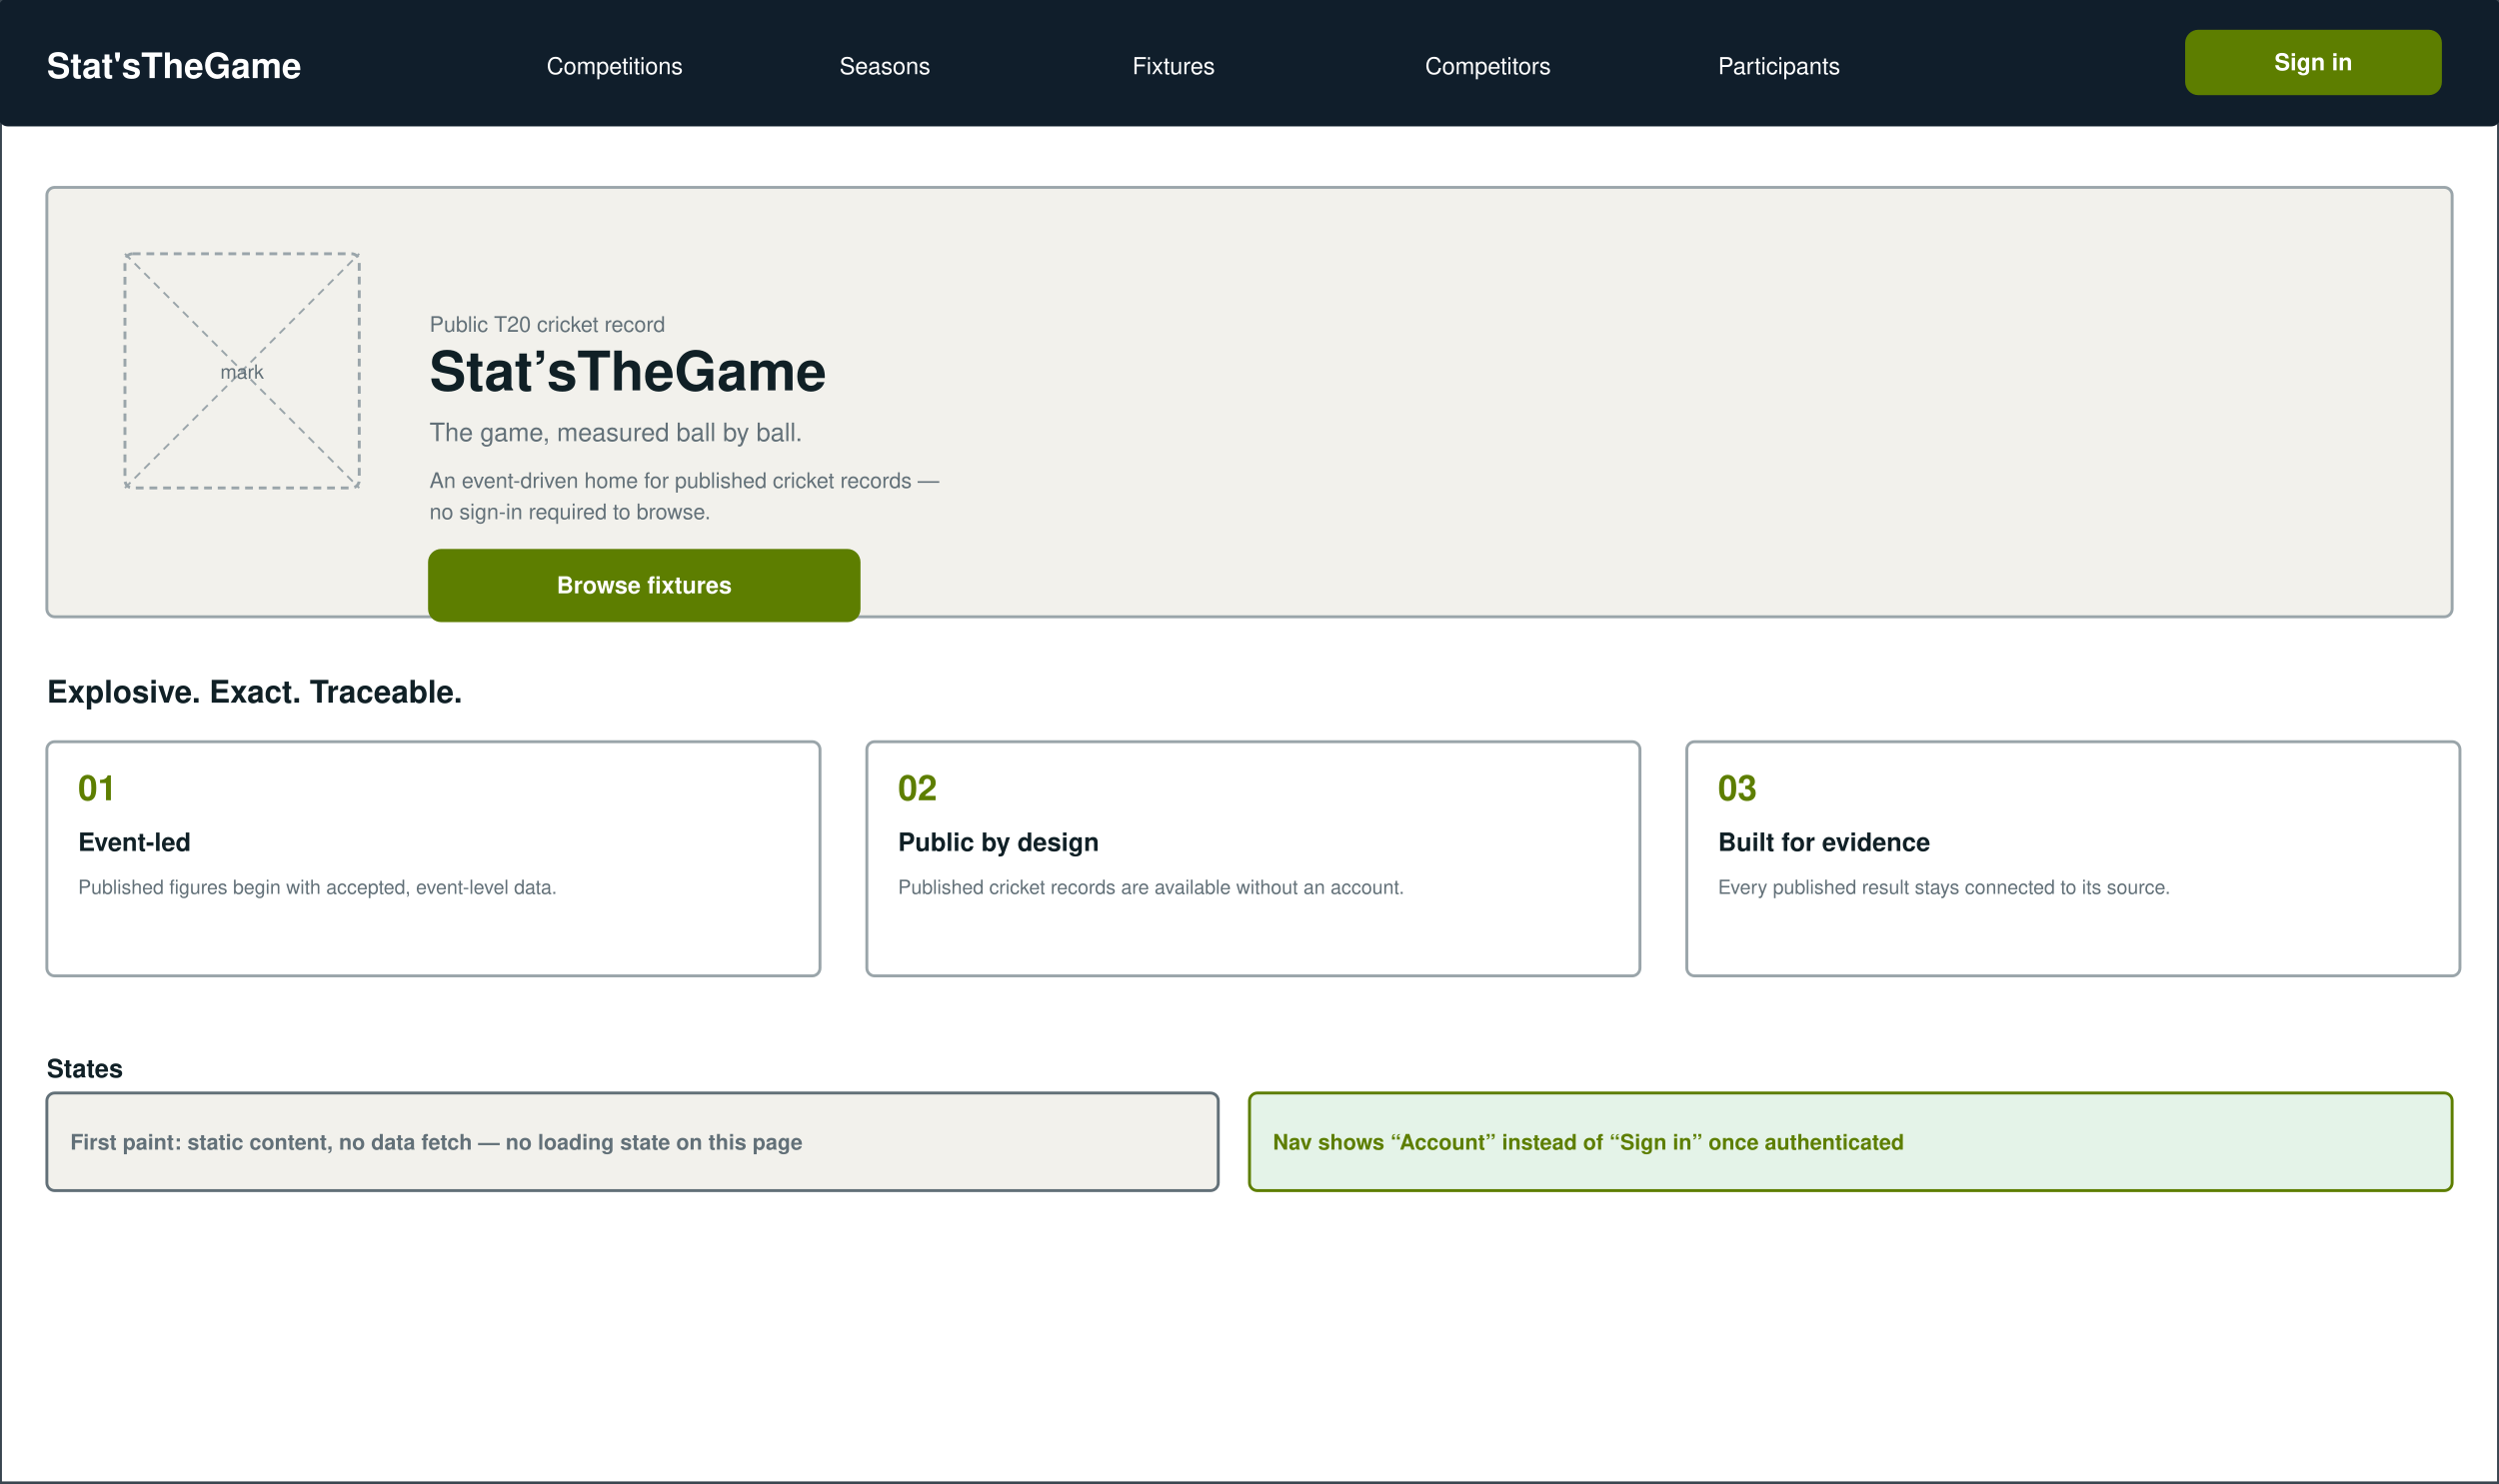
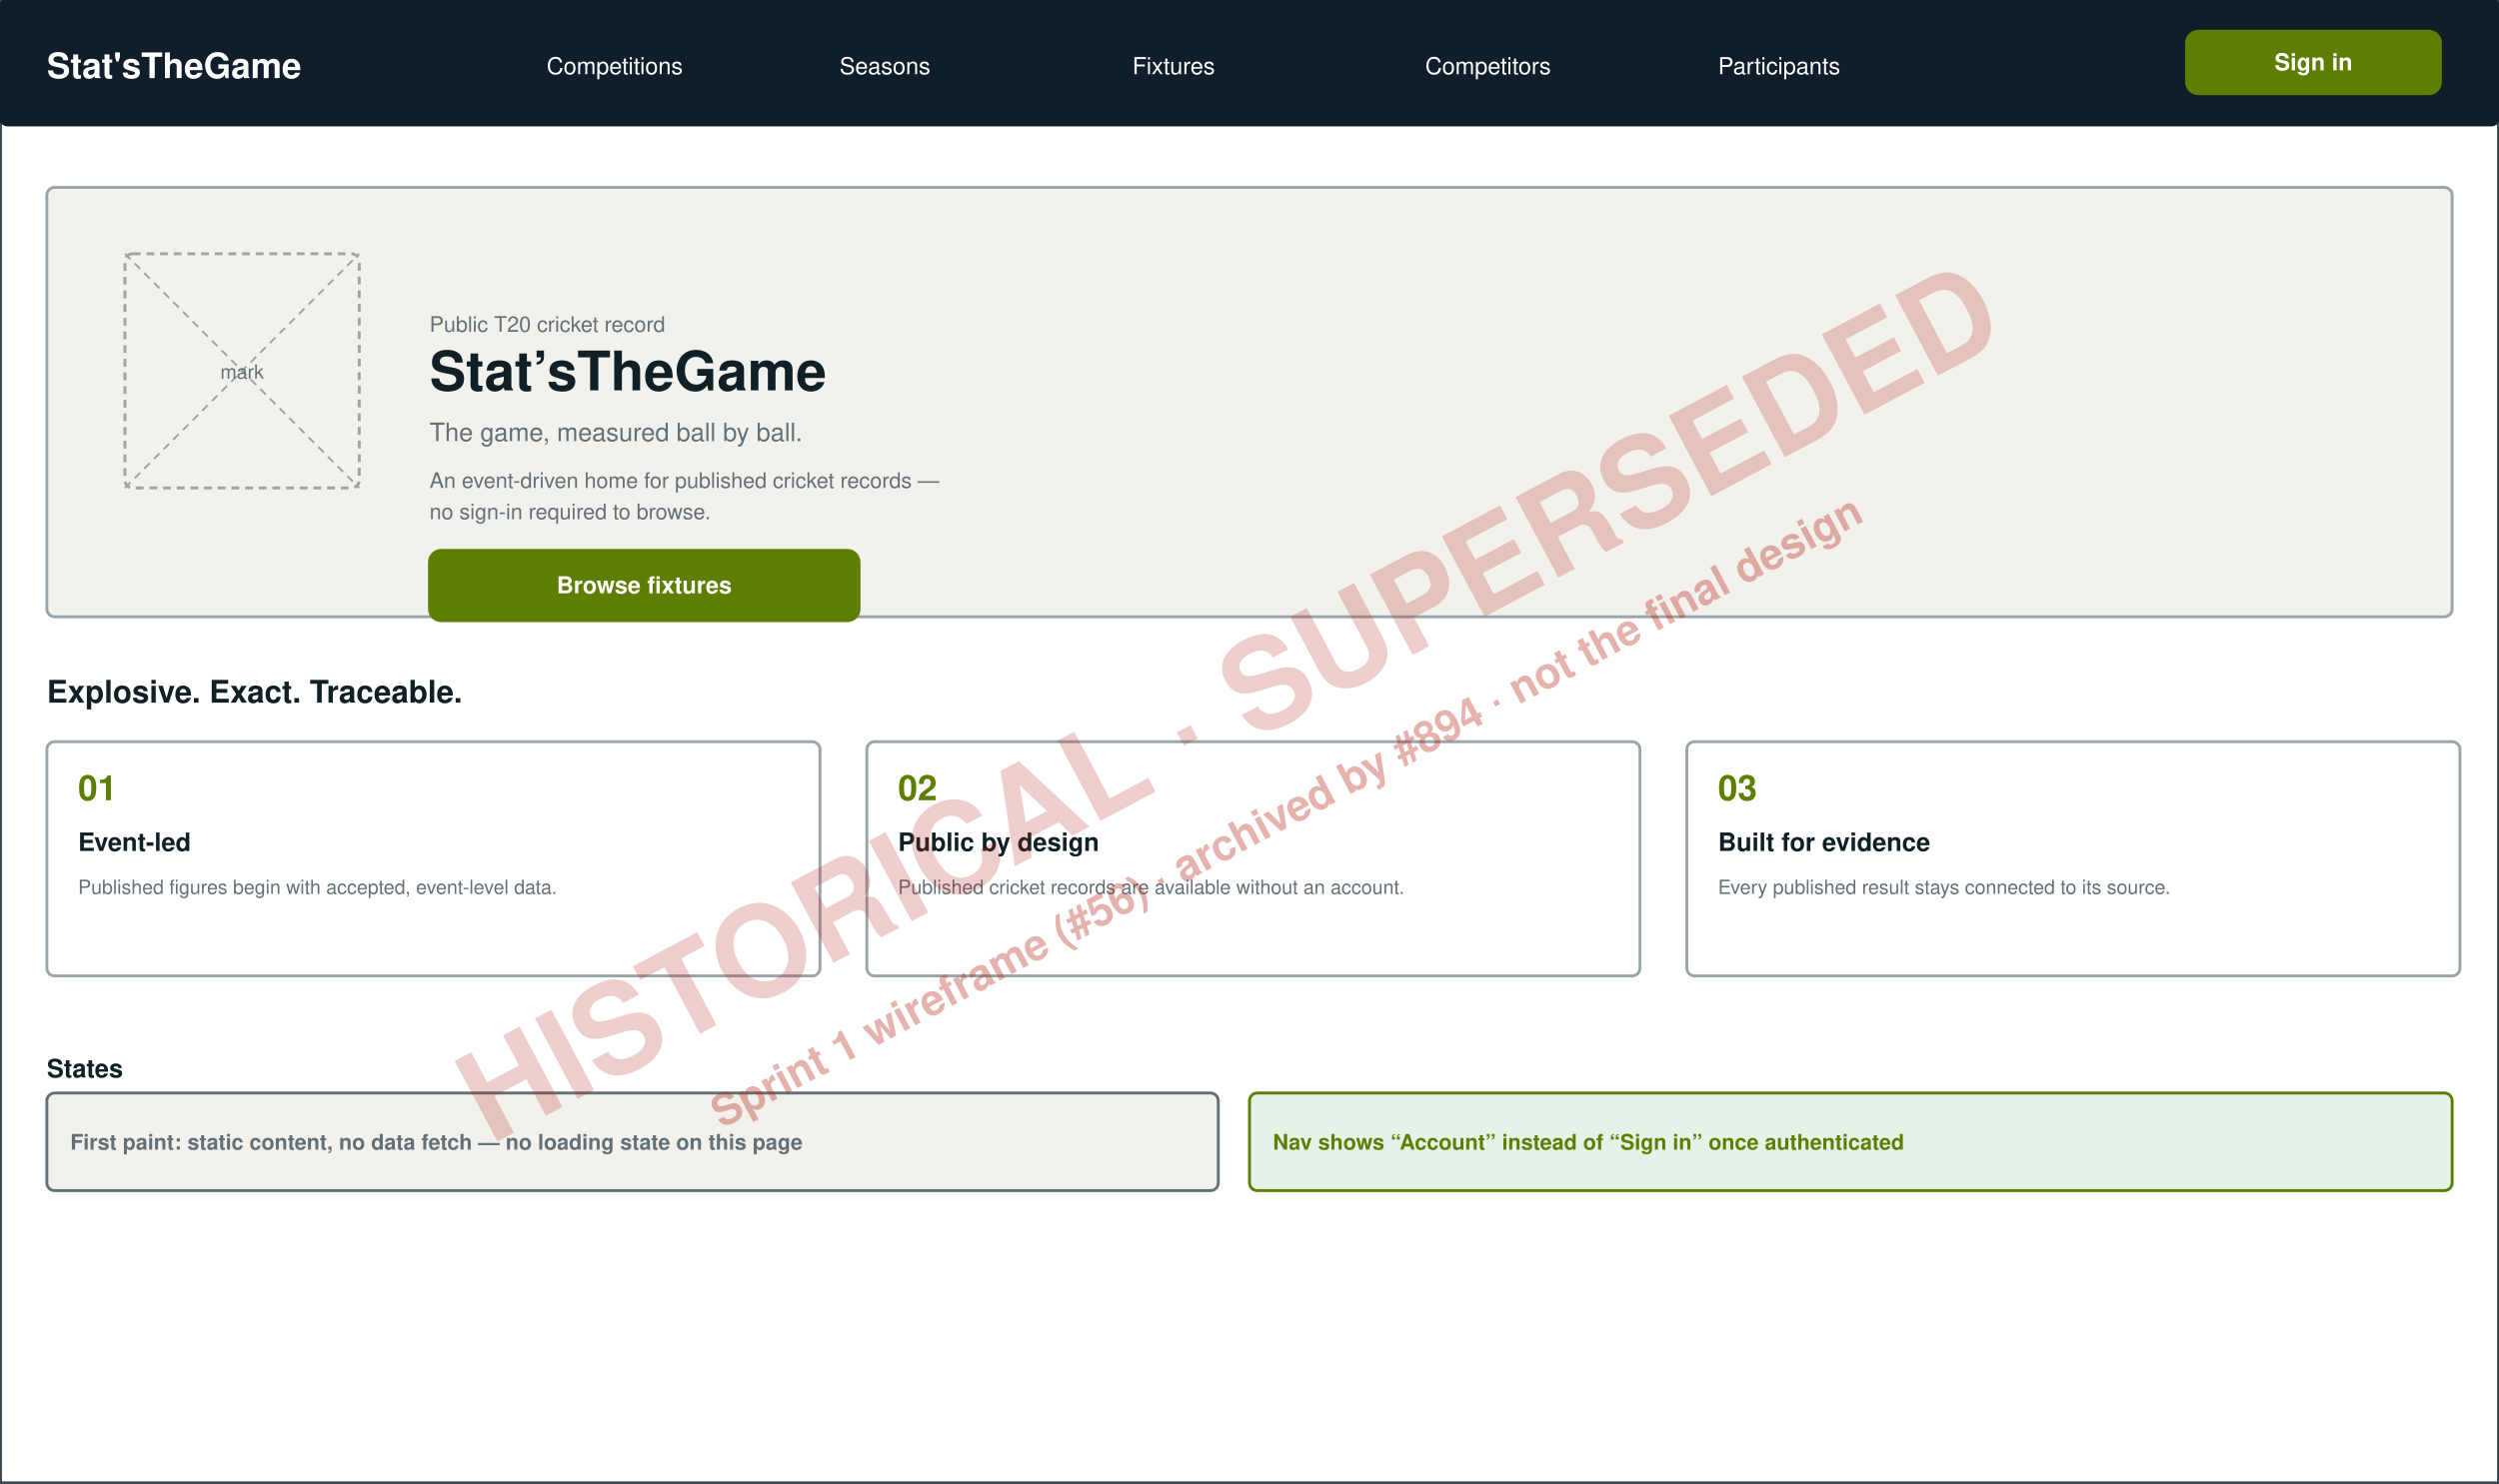
<svg xmlns="http://www.w3.org/2000/svg" viewBox="0 0 1280 760" font-family="Helvetica, Arial, sans-serif">
  <rect x="0" y="0" width="1280" height="760" fill="#FFFFFF" stroke="#3A4650" stroke-width="2" />
  <rect x="0" y="0" width="1280" height="64" rx="4" fill="#101E2B" stroke="#101E2B" stroke-width="1.5" />
  <text x="24" y="40" font-size="18" font-weight="bold" font-style="normal" fill="#FFFFFF" text-anchor="start">Stat'sTheGame</text>
  <text x="280" y="38" font-size="12" font-weight="normal" font-style="normal" fill="#FFFFFF" text-anchor="start">Competitions</text>
  <text x="430" y="38" font-size="12" font-weight="normal" font-style="normal" fill="#FFFFFF" text-anchor="start">Seasons</text>
  <text x="580" y="38" font-size="12" font-weight="normal" font-style="normal" fill="#FFFFFF" text-anchor="start">Fixtures</text>
  <text x="730" y="38" font-size="12" font-weight="normal" font-style="normal" fill="#FFFFFF" text-anchor="start">Competitors</text>
  <text x="880" y="38" font-size="12" font-weight="normal" font-style="normal" fill="#FFFFFF" text-anchor="start">Participants</text>
  <rect x="1120" y="16" width="130" height="32" rx="6" fill="#5D7E00" stroke="#5D7E00" stroke-width="1.5" />
  <text x="1185.0" y="36.0" font-size="12" font-weight="bold" font-style="normal" fill="#FFFFFF" text-anchor="middle">Sign in</text>
  <rect x="24" y="96" width="1232" height="220" rx="4" fill="#F2F1EC" stroke="#9AA5AA" stroke-width="1.5" />
  <rect x="64" y="130" width="120" height="120" rx="4" fill="#F2F1EC" stroke="#9AA5AA" stroke-width="1.5" stroke-dasharray="4 3" />
  <line x1="64" y1="130" x2="184" y2="250" stroke="#9AA5AA" stroke-width="1" stroke-dasharray="4 3" />
  <line x1="64" y1="250" x2="184" y2="130" stroke="#9AA5AA" stroke-width="1" stroke-dasharray="4 3" />
  <text x="124.0" y="194.0" font-size="10" font-weight="normal" font-style="normal" fill="#627078" text-anchor="middle">mark</text>
  <text x="220" y="170" font-size="11" font-weight="normal" font-style="normal" fill="#627078" text-anchor="start">Public T20 cricket record</text>
  <text x="220" y="200" font-size="28" font-weight="bold" font-style="normal" fill="#102026" text-anchor="start">Stat’sTheGame</text>
  <text x="220" y="226" font-size="13" font-weight="normal" font-style="normal" fill="#627078" text-anchor="start">The game, measured ball by ball.</text>
  <text x="220" y="250" font-size="11" font-weight="normal" font-style="normal" fill="#627078" text-anchor="start">An event-driven home for published cricket records —</text>
  <text x="220" y="266" font-size="11" font-weight="normal" font-style="normal" fill="#627078" text-anchor="start">no sign-in required to browse.</text>
  <rect x="220" y="282" width="220" height="36" rx="6" fill="#5D7E00" stroke="#5D7E00" stroke-width="1.5" />
  <text x="330.0" y="304.0" font-size="12" font-weight="bold" font-style="normal" fill="#FFFFFF" text-anchor="middle">Browse fixtures</text>
  <text x="24" y="360" font-size="16" font-weight="bold" font-style="normal" fill="#102026" text-anchor="start">Explosive. Exact. Traceable.</text>
  <rect x="24" y="380" width="396" height="120" rx="4" fill="#FFFFFF" stroke="#9AA5AA" stroke-width="1.5" />
  <text x="40" y="410" font-size="18" font-weight="bold" font-style="normal" fill="#5D7E00" text-anchor="start">01</text>
  <text x="40" y="436" font-size="13" font-weight="bold" font-style="normal" fill="#102026" text-anchor="start">Event-led</text>
  <text x="40" y="458" font-size="10" font-weight="normal" font-style="normal" fill="#627078" text-anchor="start">Published figures begin with accepted, event-level data.</text>
  <rect x="444" y="380" width="396" height="120" rx="4" fill="#FFFFFF" stroke="#9AA5AA" stroke-width="1.5" />
  <text x="460" y="410" font-size="18" font-weight="bold" font-style="normal" fill="#5D7E00" text-anchor="start">02</text>
  <text x="460" y="436" font-size="13" font-weight="bold" font-style="normal" fill="#102026" text-anchor="start">Public by design</text>
  <text x="460" y="458" font-size="10" font-weight="normal" font-style="normal" fill="#627078" text-anchor="start">Published cricket records are available without an account.</text>
  <rect x="864" y="380" width="396" height="120" rx="4" fill="#FFFFFF" stroke="#9AA5AA" stroke-width="1.5" />
  <text x="880" y="410" font-size="18" font-weight="bold" font-style="normal" fill="#5D7E00" text-anchor="start">03</text>
  <text x="880" y="436" font-size="13" font-weight="bold" font-style="normal" fill="#102026" text-anchor="start">Built for evidence</text>
  <text x="880" y="458" font-size="10" font-weight="normal" font-style="normal" fill="#627078" text-anchor="start">Every published result stays connected to its source.</text>
  <text x="24" y="552" font-size="13" font-weight="bold" font-style="normal" fill="#102026" text-anchor="start">States</text>
  <rect x="24" y="560" width="600" height="50" rx="4" fill="#F2F1EC" stroke="#627078" stroke-width="1.5" />
  <text x="36" y="589.0" font-size="11" font-weight="bold" font-style="normal" fill="#627078" text-anchor="start">First paint: static content, no data fetch — no loading state on this page</text>
  <rect x="640" y="560" width="616" height="50" rx="4" fill="#E4F3E8" stroke="#5D7E00" stroke-width="1.5" />
  <text x="652" y="589.0" font-size="11" font-weight="bold" font-style="normal" fill="#5D7E00" text-anchor="start">Nav shows “Account” instead of “Sign in” once authenticated</text>
+   <g pointer-events="none" transform="rotate(-28 640 380)" text-anchor="middle" font-family="Helvetica, Arial, sans-serif" font-weight="700">
+     <text x="640" y="380" font-size="64" fill="#B42318" fill-opacity="0.22">HISTORICAL · SUPERSEDED</text>
+     <text x="640" y="428" font-size="22" fill="#B42318" fill-opacity="0.35">Sprint 1 wireframe (#56) · archived by #894 · not the final design</text>
+   </g>
</svg>
